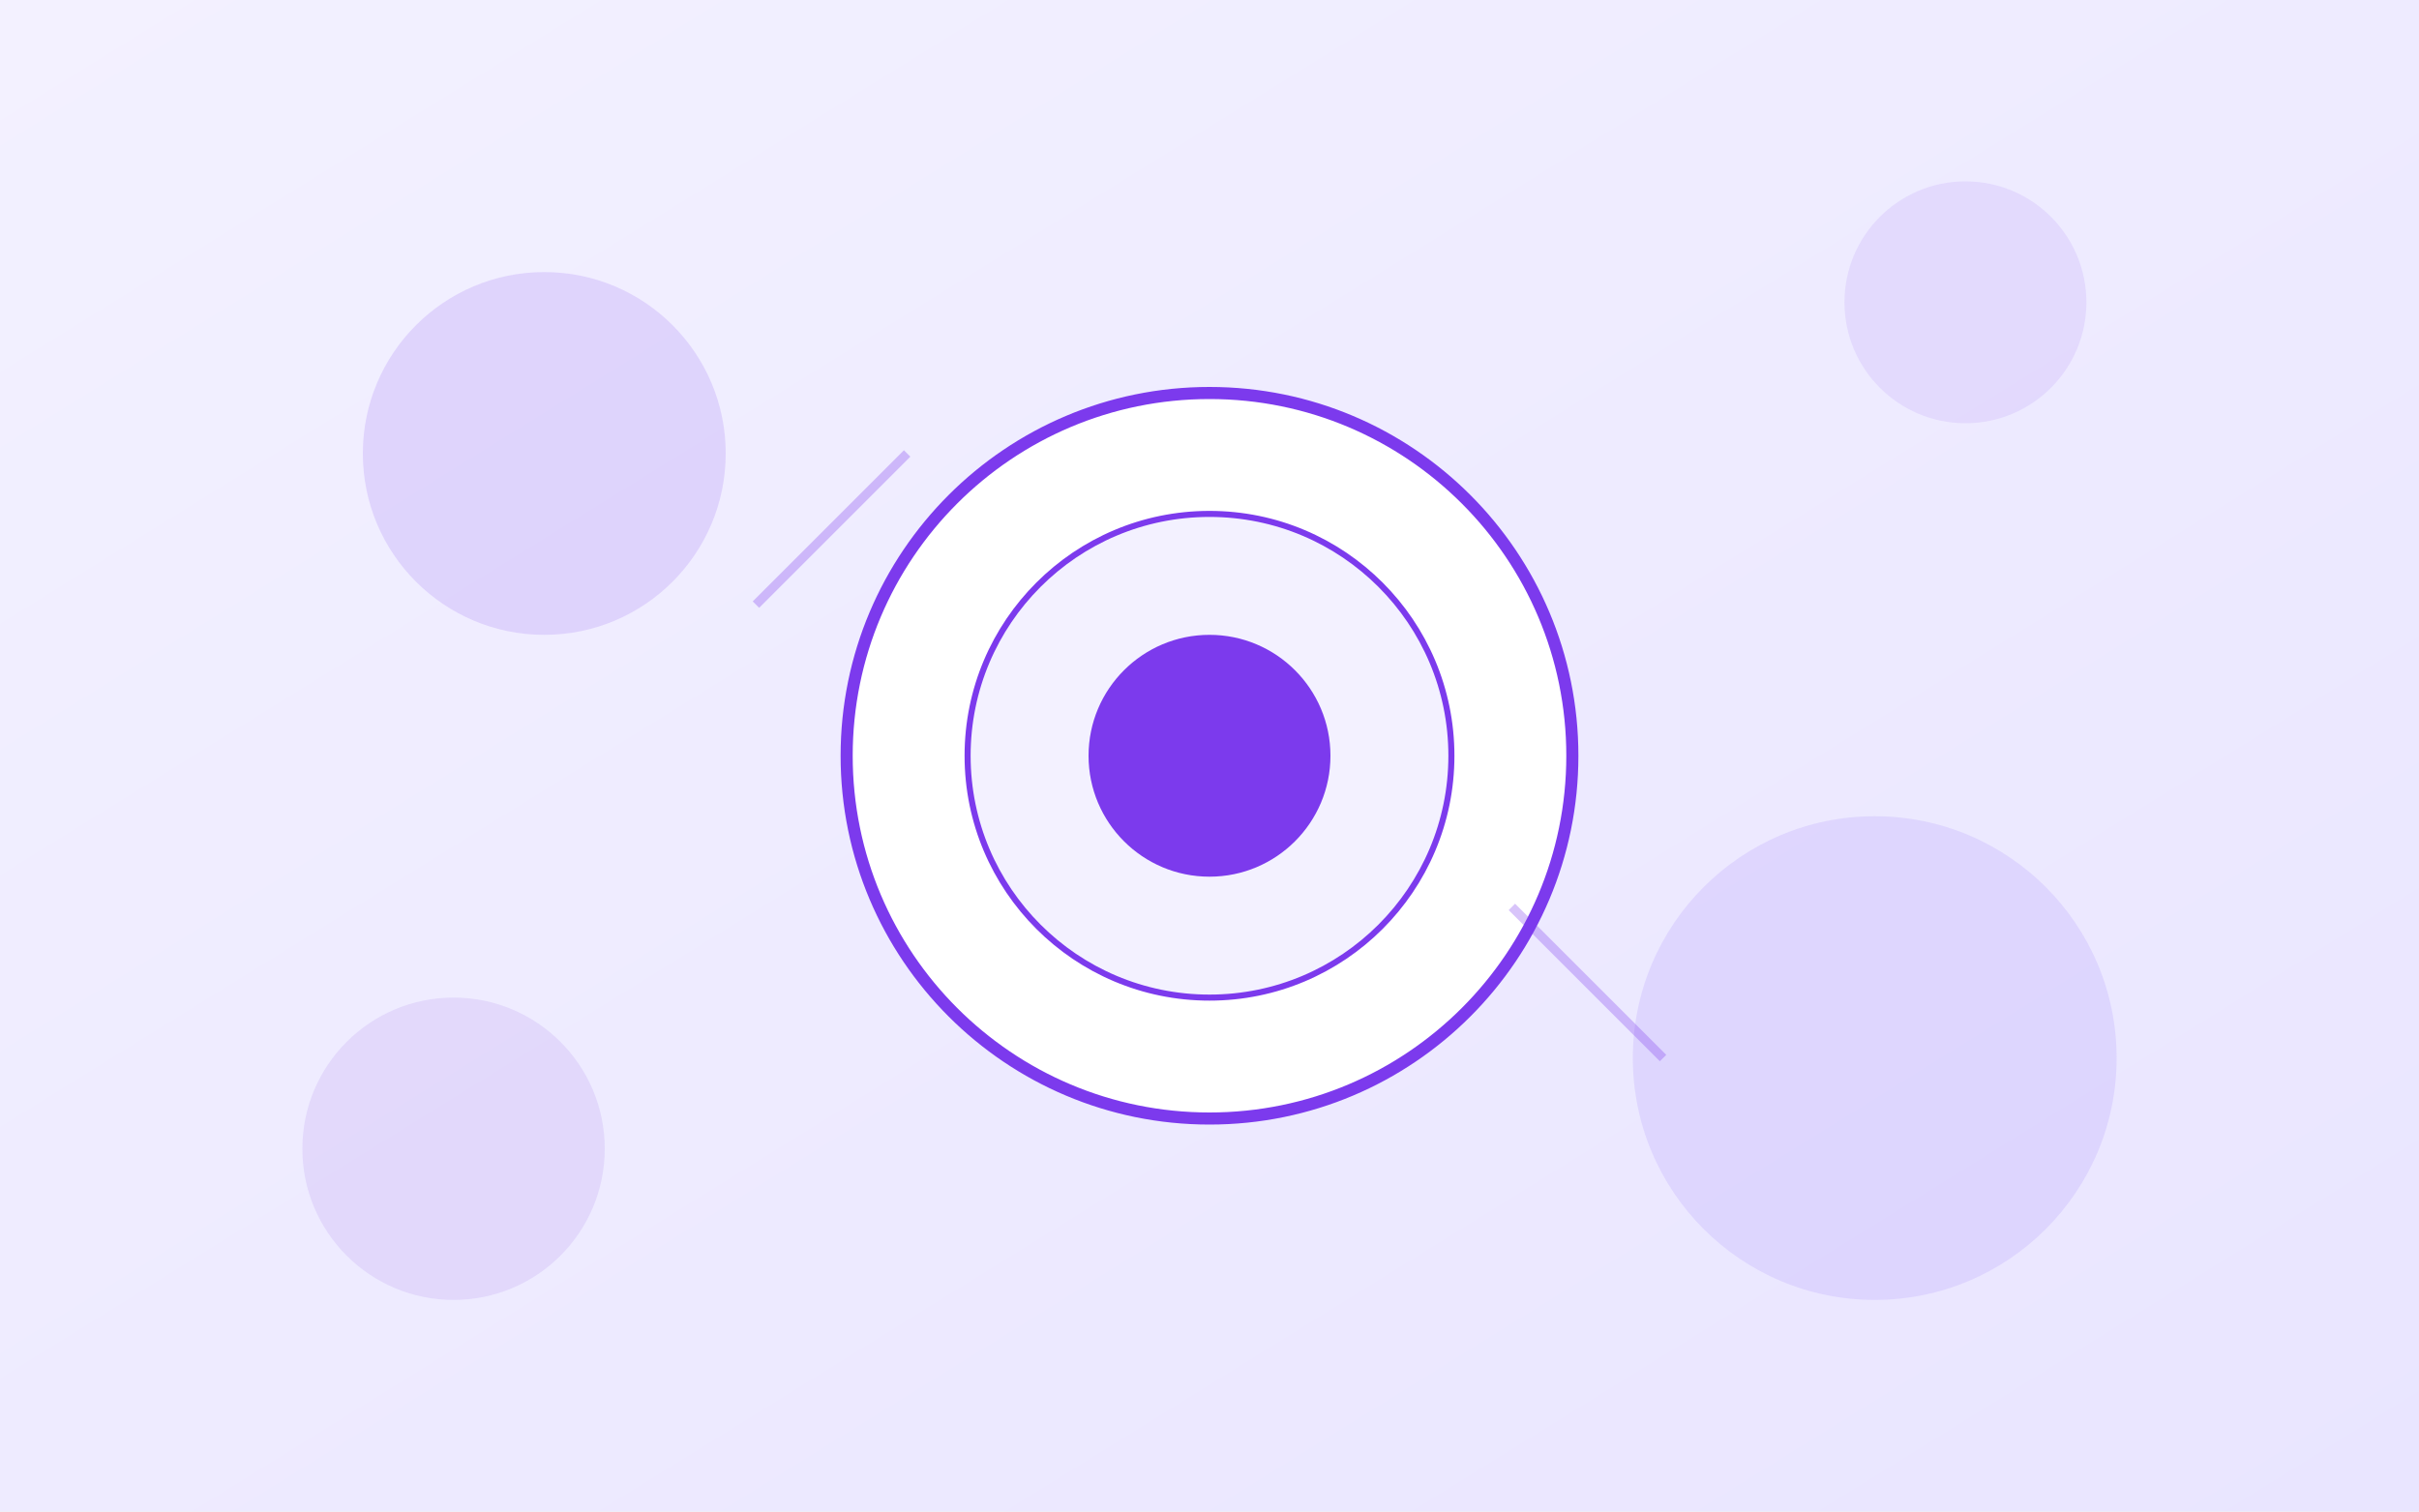
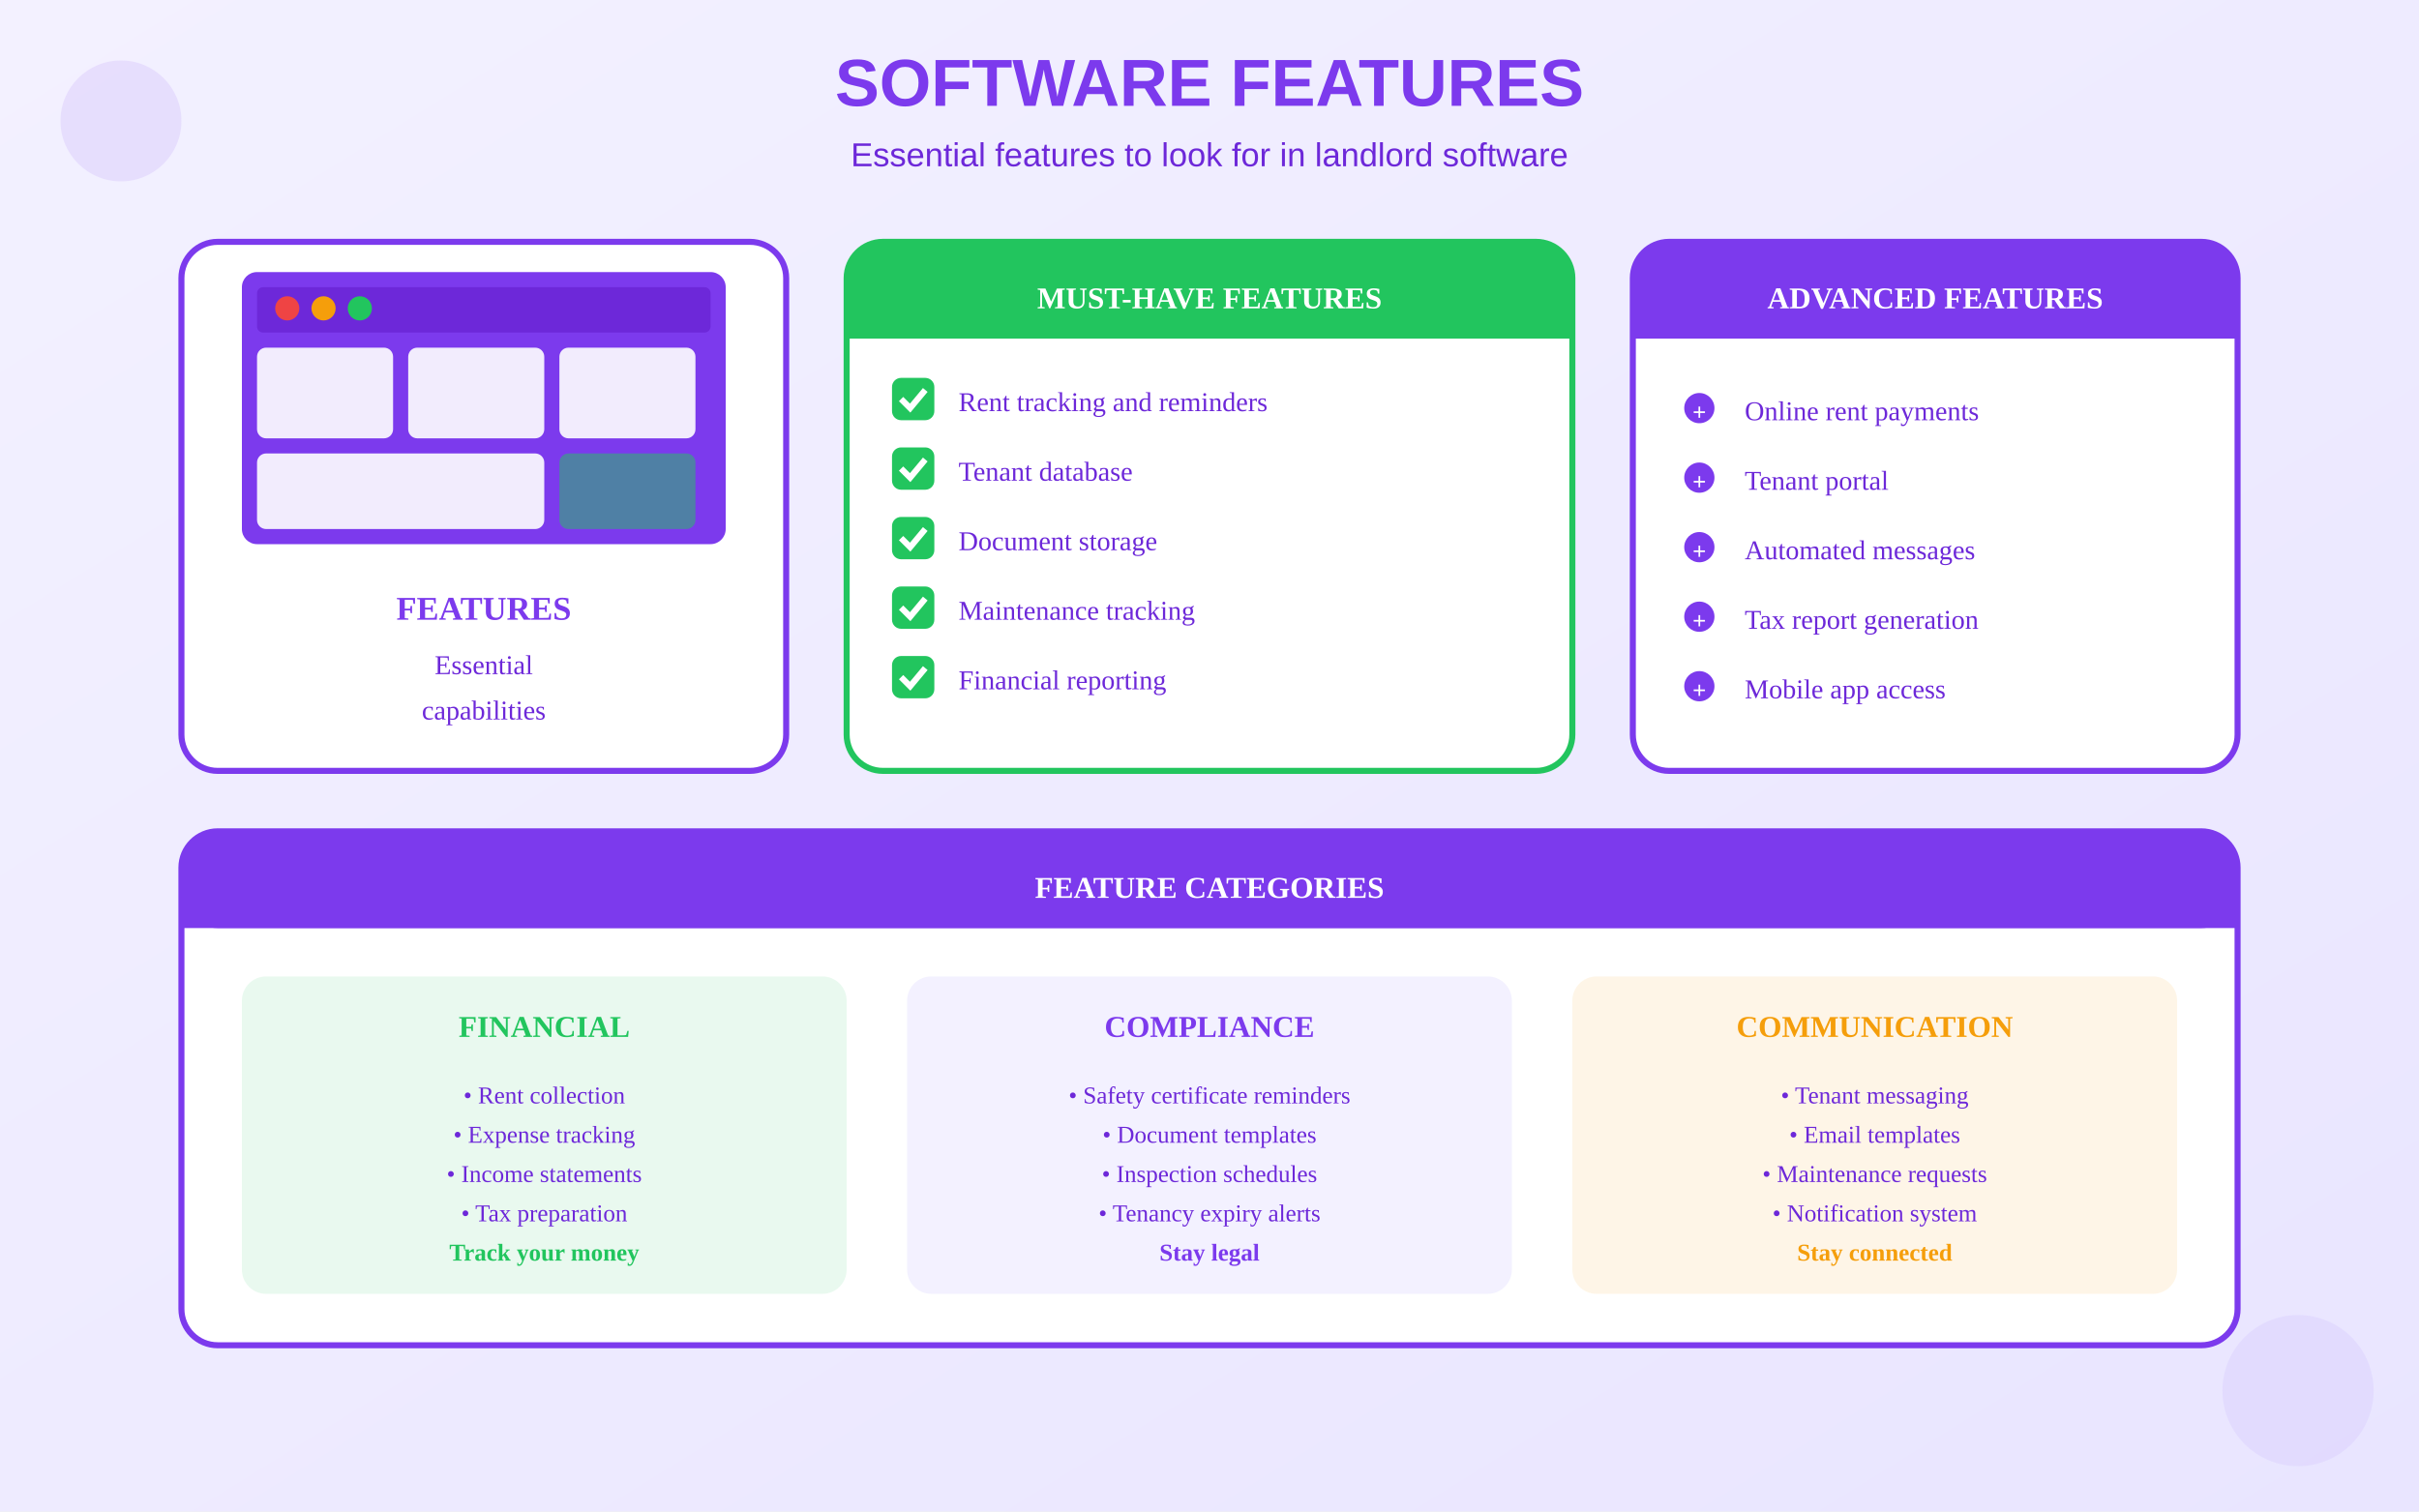
<svg xmlns="http://www.w3.org/2000/svg" viewBox="0 0 800 500">
  <defs>
    <linearGradient id="bgGrad" x1="0%" y1="0%" x2="100%" y2="100%">
      <stop offset="0%" style="stop-color:#F3F1FF" />
      <stop offset="100%" style="stop-color:#E9E5FF" />
    </linearGradient>
  </defs>
  <rect width="800" height="500" fill="url(#bgGrad)" />
-   <circle cx="400" cy="250" r="120" fill="white" stroke="#7C3AED" stroke-width="4" />
-   <circle cx="400" cy="250" r="80" fill="#F3F1FF" stroke="#7C3AED" stroke-width="2" />
-   <circle cx="400" cy="250" r="40" fill="#7C3AED" />
-   <circle cx="180" cy="150" r="60" fill="#7C3AED" opacity="0.15" />
-   <circle cx="620" cy="350" r="80" fill="#A78BFA" opacity="0.2" />
-   <circle cx="650" cy="100" r="40" fill="#7C3AED" opacity="0.1" />
-   <circle cx="150" cy="380" r="50" fill="#6D28D9" opacity="0.1" />
-   <line x1="250" y1="200" x2="300" y2="150" stroke="#7C3AED" stroke-width="3" opacity="0.3" />
-   <line x1="500" y1="300" x2="550" y2="350" stroke="#7C3AED" stroke-width="3" opacity="0.3" />
+   <text x="400" y="35" text-anchor="middle" fill="#7C3AED" font-size="22" font-weight="bold" font-family="Arial">SOFTWARE FEATURES</text>
+   <text x="400" y="55" text-anchor="middle" fill="#6D28D9" font-size="11" font-family="Arial">Essential features to look for in landlord software</text>
+   <g transform="translate(60, 80)">
+     <rect x="0" y="0" width="200" height="175" rx="12" fill="white" stroke="#7C3AED" stroke-width="2" />
+     <g transform="translate(20, 10)">
+       <rect x="0" y="0" width="160" height="90" rx="5" fill="#7C3AED" />
+       <rect x="5" y="5" width="150" height="15" rx="2" fill="#6D28D9" />
+       <circle cx="15" cy="12" r="4" fill="#EF4444" />
+       <circle cx="27" cy="12" r="4" fill="#F59E0B" />
+       <circle cx="39" cy="12" r="4" fill="#22C55E" />
+       <rect x="5" y="25" width="45" height="30" rx="3" fill="white" opacity="0.9" />
+       <rect x="55" y="25" width="45" height="30" rx="3" fill="white" opacity="0.9" />
+       <rect x="105" y="25" width="45" height="30" rx="3" fill="white" opacity="0.9" />
+       <rect x="5" y="60" width="95" height="25" rx="3" fill="white" opacity="0.9" />
+       <rect x="105" y="60" width="45" height="25" rx="3" fill="#22C55E" opacity="0.5" />
+     </g>
+     <text x="100" y="125" text-anchor="middle" fill="#7C3AED" font-size="11" font-weight="bold">FEATURES</text>
+     <text x="100" y="143" text-anchor="middle" fill="#6D28D9" font-size="9">Essential</text>
+     <text x="100" y="158" text-anchor="middle" fill="#6D28D9" font-size="9">capabilities</text>
+   </g>
+   <g transform="translate(280, 80)">
+     <rect x="0" y="0" width="240" height="175" rx="12" fill="white" stroke="#22C55E" stroke-width="2" />
+     <rect x="0" y="0" width="240" height="32" rx="12" fill="#22C55E" />
+     <rect x="0" y="20" width="240" height="12" fill="#22C55E" />
+     <text x="120" y="22" text-anchor="middle" fill="white" font-size="10" font-weight="bold">MUST-HAVE FEATURES</text>
+     <g transform="translate(15, 45)">
+       <rect x="0" y="0" width="14" height="14" rx="3" fill="#22C55E" />
+       <path d="M3 7 L6 10 L11 4" stroke="white" stroke-width="2" fill="none" />
+       <text x="22" y="11" fill="#6D28D9" font-size="9">Rent tracking and reminders</text>
+     </g>
+     <g transform="translate(15, 68)">
+       <rect x="0" y="0" width="14" height="14" rx="3" fill="#22C55E" />
+       <path d="M3 7 L6 10 L11 4" stroke="white" stroke-width="2" fill="none" />
+       <text x="22" y="11" fill="#6D28D9" font-size="9">Tenant database</text>
+     </g>
+     <g transform="translate(15, 91)">
+       <rect x="0" y="0" width="14" height="14" rx="3" fill="#22C55E" />
+       <path d="M3 7 L6 10 L11 4" stroke="white" stroke-width="2" fill="none" />
+       <text x="22" y="11" fill="#6D28D9" font-size="9">Document storage</text>
+     </g>
+     <g transform="translate(15, 114)">
+       <rect x="0" y="0" width="14" height="14" rx="3" fill="#22C55E" />
+       <path d="M3 7 L6 10 L11 4" stroke="white" stroke-width="2" fill="none" />
+       <text x="22" y="11" fill="#6D28D9" font-size="9">Maintenance tracking</text>
+     </g>
+     <g transform="translate(15, 137)">
+       <rect x="0" y="0" width="14" height="14" rx="3" fill="#22C55E" />
+       <path d="M3 7 L6 10 L11 4" stroke="white" stroke-width="2" fill="none" />
+       <text x="22" y="11" fill="#6D28D9" font-size="9">Financial reporting</text>
+     </g>
+   </g>
+   <g transform="translate(540, 80)">
+     <rect x="0" y="0" width="200" height="175" rx="12" fill="white" stroke="#7C3AED" stroke-width="2" />
+     <rect x="0" y="0" width="200" height="32" rx="12" fill="#7C3AED" />
+     <rect x="0" y="20" width="200" height="12" fill="#7C3AED" />
+     <text x="100" y="22" text-anchor="middle" fill="white" font-size="10" font-weight="bold">ADVANCED FEATURES</text>
+     <g transform="translate(15, 48)">
+       <circle cx="7" cy="7" r="5" fill="#7C3AED" />
+       <text x="7" y="11" text-anchor="middle" fill="white" font-size="8" font-weight="bold">+</text>
+       <text x="22" y="11" fill="#6D28D9" font-size="9">Online rent payments</text>
+     </g>
+     <g transform="translate(15, 71)">
+       <circle cx="7" cy="7" r="5" fill="#7C3AED" />
+       <text x="7" y="11" text-anchor="middle" fill="white" font-size="8" font-weight="bold">+</text>
+       <text x="22" y="11" fill="#6D28D9" font-size="9">Tenant portal</text>
+     </g>
+     <g transform="translate(15, 94)">
+       <circle cx="7" cy="7" r="5" fill="#7C3AED" />
+       <text x="7" y="11" text-anchor="middle" fill="white" font-size="8" font-weight="bold">+</text>
+       <text x="22" y="11" fill="#6D28D9" font-size="9">Automated messages</text>
+     </g>
+     <g transform="translate(15, 117)">
+       <circle cx="7" cy="7" r="5" fill="#7C3AED" />
+       <text x="7" y="11" text-anchor="middle" fill="white" font-size="8" font-weight="bold">+</text>
+       <text x="22" y="11" fill="#6D28D9" font-size="9">Tax report generation</text>
+     </g>
+     <g transform="translate(15, 140)">
+       <circle cx="7" cy="7" r="5" fill="#7C3AED" />
+       <text x="7" y="11" text-anchor="middle" fill="white" font-size="8" font-weight="bold">+</text>
+       <text x="22" y="11" fill="#6D28D9" font-size="9">Mobile app access</text>
+     </g>
+   </g>
+   <g transform="translate(60, 275)">
+     <rect x="0" y="0" width="680" height="170" rx="12" fill="white" stroke="#7C3AED" stroke-width="2" />
+     <rect x="0" y="0" width="680" height="32" rx="12" fill="#7C3AED" />
+     <rect x="0" y="20" width="680" height="12" fill="#7C3AED" />
+     <text x="340" y="22" text-anchor="middle" fill="white" font-size="10" font-weight="bold">FEATURE CATEGORIES</text>
+     <g transform="translate(20, 48)">
+       <rect x="0" y="0" width="200" height="105" rx="8" fill="#22C55E" opacity="0.1" />
+       <text x="100" y="20" text-anchor="middle" fill="#22C55E" font-size="10" font-weight="bold">FINANCIAL</text>
+       <text x="100" y="42" text-anchor="middle" fill="#6D28D9" font-size="8">• Rent collection</text>
+       <text x="100" y="55" text-anchor="middle" fill="#6D28D9" font-size="8">• Expense tracking</text>
+       <text x="100" y="68" text-anchor="middle" fill="#6D28D9" font-size="8">• Income statements</text>
+       <text x="100" y="81" text-anchor="middle" fill="#6D28D9" font-size="8">• Tax preparation</text>
+       <text x="100" y="94" text-anchor="middle" fill="#22C55E" font-size="8" font-weight="bold">Track your money</text>
+     </g>
+     <g transform="translate(240, 48)">
+       <rect x="0" y="0" width="200" height="105" rx="8" fill="#F3F1FF" />
+       <text x="100" y="20" text-anchor="middle" fill="#7C3AED" font-size="10" font-weight="bold">COMPLIANCE</text>
+       <text x="100" y="42" text-anchor="middle" fill="#6D28D9" font-size="8">• Safety certificate reminders</text>
+       <text x="100" y="55" text-anchor="middle" fill="#6D28D9" font-size="8">• Document templates</text>
+       <text x="100" y="68" text-anchor="middle" fill="#6D28D9" font-size="8">• Inspection schedules</text>
+       <text x="100" y="81" text-anchor="middle" fill="#6D28D9" font-size="8">• Tenancy expiry alerts</text>
+       <text x="100" y="94" text-anchor="middle" fill="#7C3AED" font-size="8" font-weight="bold">Stay legal</text>
+     </g>
+     <g transform="translate(460, 48)">
+       <rect x="0" y="0" width="200" height="105" rx="8" fill="#F59E0B" opacity="0.1" />
+       <text x="100" y="20" text-anchor="middle" fill="#F59E0B" font-size="10" font-weight="bold">COMMUNICATION</text>
+       <text x="100" y="42" text-anchor="middle" fill="#6D28D9" font-size="8">• Tenant messaging</text>
+       <text x="100" y="55" text-anchor="middle" fill="#6D28D9" font-size="8">• Email templates</text>
+       <text x="100" y="68" text-anchor="middle" fill="#6D28D9" font-size="8">• Maintenance requests</text>
+       <text x="100" y="81" text-anchor="middle" fill="#6D28D9" font-size="8">• Notification system</text>
+       <text x="100" y="94" text-anchor="middle" fill="#F59E0B" font-size="8" font-weight="bold">Stay connected</text>
+     </g>
+   </g>
+   <circle cx="40" cy="40" r="20" fill="#7C3AED" opacity="0.1" />
+   <circle cx="760" cy="460" r="25" fill="#A78BFA" opacity="0.12" />
</svg>
